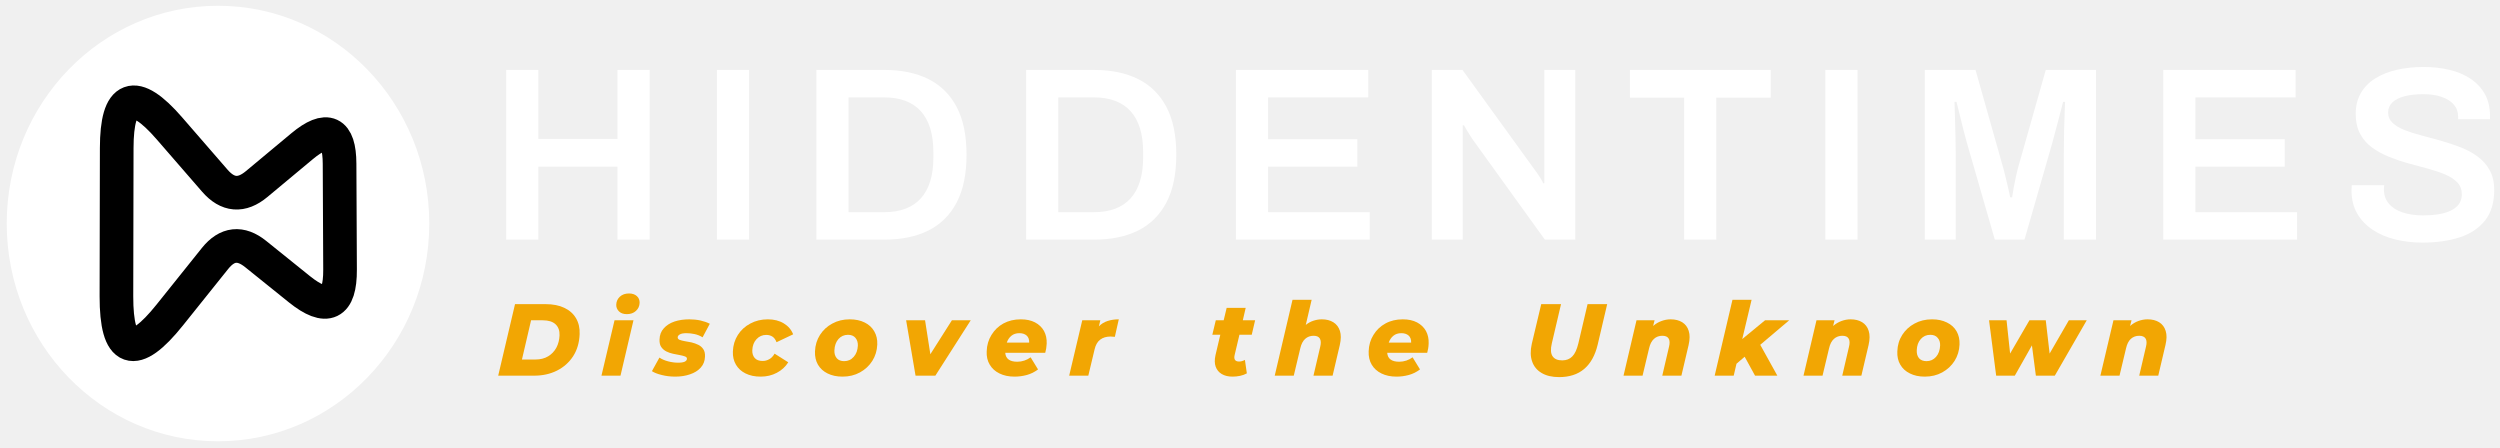
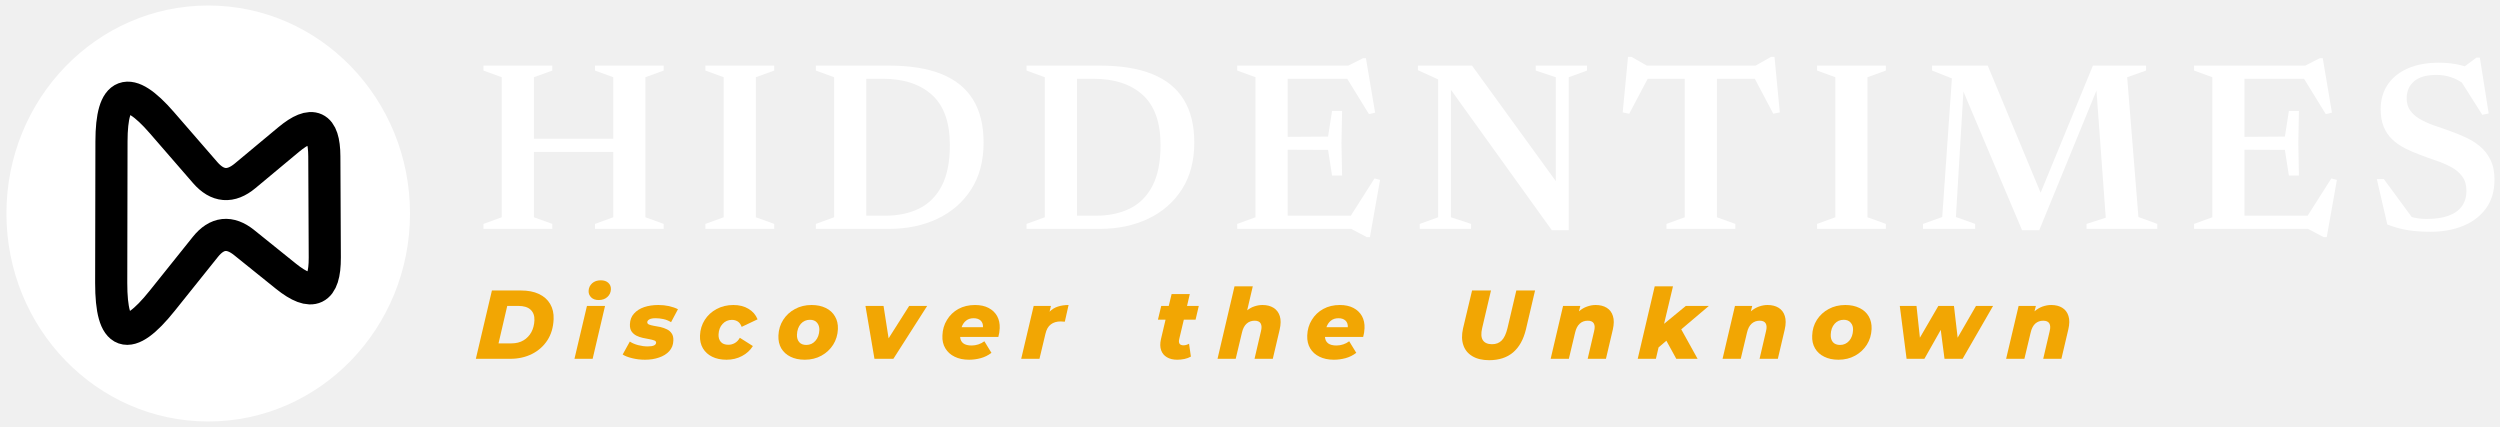
- <svg xmlns="http://www.w3.org/2000/svg" viewBox="0 22.75 2600.36 465" role="img" aria-label="HiddenTimes" class="ht-logo" part="svg">
+ <svg xmlns="http://www.w3.org/2000/svg" viewBox="0 22.75 2722.54 465" role="img" aria-label="HiddenTimes" class="ht-logo" part="svg">
  <g class="ht-mark" part="mark">
    <ellipse class="ht-circle" part="circle" cx="226.75" cy="255.25" rx="219.75" ry="226.5" fill="#FFFFFF" />
    <path class="ht-symbol" part="symbol" d="M121.4 176.75Q121.5 93.25 176.2 156.25L223.5 210.75Q243.5 233.75 266.9 214.25L314.2 174.85Q353 142.55 353.2 193.05L353.7 303.25Q354 357.75 311.5 323.65L265.9 286.95Q242.5 268.15 223.7 291.55L176.6 350.35Q121 419.85 121.1 330.85Z" fill="none" stroke-width="35" stroke-linejoin="round" stroke-linecap="round" pathLength="1" stroke="#000000" />
  </g>
  <g class="ht-wordmark" part="wordmark" fill="#FFFFFF">
-     <path class="ht-letter" part="letter" style="--i:0" fill-rule="evenodd" d="M559.95 272L526.5 272L526.5 95.5L559.95 95.5L559.95 167.28L642.28 167.28L642.28 95.5L675.73 95.5L675.73 272L642.28 272L642.28 196.1L559.95 196.1L559.95 272Z" />
-     <path class="ht-letter" part="letter" style="--i:1" fill-rule="evenodd" d="M779.16 272L745.71 272L745.71 95.5L779.16 95.5L779.16 272Z" />
-     <path class="ht-letter" part="letter" style="--i:2" fill-rule="evenodd" d="M919.91 272L849.15 272L849.15 95.5L919.91 95.5Q946.67 95.5 965.71 105.02Q984.75 114.54 995.04 133.96Q1005.33 153.39 1005.33 183.75L1005.33 183.75Q1005.33 213.85 995.04 233.41Q984.75 252.96 965.71 262.48Q946.67 272 919.91 272L919.91 272ZM882.6 124.06L882.6 243.44L919.91 243.44Q932.26 243.44 941.78 239.84Q951.3 236.24 957.73 229.16Q964.16 222.09 967.51 211.41Q970.85 200.73 970.85 186.58L970.85 186.58L970.85 181.18Q970.85 166.77 967.51 156.09Q964.16 145.41 957.73 138.34Q951.3 131.26 941.78 127.66Q932.26 124.06 919.91 124.06L919.91 124.06L882.6 124.06Z" />
-     <path class="ht-letter" part="letter" style="--i:3" fill-rule="evenodd" d="M1138.09 272L1067.33 272L1067.33 95.5L1138.09 95.5Q1164.85 95.5 1183.89 105.02Q1202.93 114.54 1213.22 133.96Q1223.51 153.39 1223.51 183.75L1223.51 183.75Q1223.51 213.85 1213.22 233.41Q1202.93 252.96 1183.89 262.48Q1164.85 272 1138.09 272L1138.09 272ZM1100.78 124.06L1100.78 243.44L1138.09 243.44Q1150.44 243.44 1159.96 239.84Q1169.48 236.24 1175.91 229.16Q1182.34 222.09 1185.69 211.41Q1189.03 200.73 1189.03 186.58L1189.03 186.58L1189.03 181.18Q1189.03 166.77 1185.69 156.09Q1182.34 145.41 1175.91 138.34Q1169.48 131.26 1159.96 127.66Q1150.44 124.06 1138.09 124.06L1138.09 124.06L1100.78 124.06Z" />
-     <path class="ht-letter" part="letter" style="--i:4" fill-rule="evenodd" d="M1424.72 272L1285.52 272L1285.52 95.5L1423.17 95.5L1423.17 124.06L1318.97 124.06L1318.97 167.54L1411.85 167.54L1411.85 196.1L1318.97 196.1L1318.97 243.44L1424.72 243.44L1424.72 272Z" />
-     <path class="ht-letter" part="letter" style="--i:5" fill-rule="evenodd" d="M1521.46 272L1489.29 272L1489.29 95.5L1521.2 95.5L1596.58 199.7Q1597.87 201.25 1599.67 203.95Q1601.47 206.65 1603.02 209.22Q1604.56 211.79 1605.07 213.34L1605.07 213.34L1606.36 213.34Q1606.36 209.74 1606.36 206.39Q1606.36 203.05 1606.36 199.7L1606.36 199.7L1606.36 95.5L1638.52 95.5L1638.52 272L1606.87 272L1531.23 167.03Q1529.17 163.94 1526.47 159.44Q1523.77 154.93 1522.74 153.13L1522.74 153.13L1521.46 153.13Q1521.46 156.48 1521.46 159.95Q1521.46 163.42 1521.46 167.03L1521.46 167.03L1521.46 272Z" />
-     <path class="ht-letter" part="letter" style="--i:6" fill-rule="evenodd" d="M1785.19 272L1751.74 272L1751.74 124.32L1695.39 124.32L1695.39 95.5L1841.79 95.5L1841.79 124.32L1785.19 124.32L1785.19 272Z" />
-     <path class="ht-letter" part="letter" style="--i:7" fill-rule="evenodd" d="M1932.09 272L1898.64 272L1898.64 95.5L1932.09 95.5L1932.09 272Z" />
-     <path class="ht-letter" part="letter" style="--i:8" fill-rule="evenodd" d="M2034.25 272L2002.08 272L2002.08 95.5L2054.83 95.5L2082.62 193.78Q2084.16 198.93 2085.7 205.36Q2087.25 211.79 2088.66 217.71Q2090.08 223.63 2090.85 228L2090.85 228L2092.91 228Q2093.42 224.14 2094.45 218.48Q2095.48 212.82 2096.89 206.26Q2098.31 199.7 2100.11 193.53L2100.11 193.53L2127.9 95.5L2180.13 95.5L2180.13 272L2146.68 272L2146.68 182.72Q2146.68 170.89 2146.94 159.05Q2147.19 147.22 2147.58 138.72Q2147.97 130.23 2147.97 128.69L2147.97 128.69L2145.91 128.69Q2145.39 131.01 2143.34 138.72Q2141.28 146.44 2138.96 155.45Q2136.65 164.45 2134.84 170.89L2134.84 170.89L2105.77 272L2074.9 272L2045.82 171.14Q2044.28 165.74 2042.35 158.15Q2040.42 150.56 2038.49 142.58Q2036.56 134.61 2035.02 128.69L2035.02 128.69L2032.96 128.69Q2033.22 135.64 2033.47 145.29Q2033.73 154.93 2033.99 164.84Q2034.25 174.74 2034.25 182.72L2034.25 182.72L2034.25 272Z" />
-     <path class="ht-letter" part="letter" style="--i:9" fill-rule="evenodd" d="M2389.3 272L2250.1 272L2250.1 95.5L2387.75 95.5L2387.75 124.06L2283.55 124.06L2283.55 167.54L2376.43 167.54L2376.43 196.1L2283.55 196.1L2283.55 243.44L2389.3 243.44L2389.3 272Z" />
-     <path class="ht-letter" part="letter" style="--i:10" fill-rule="evenodd" d="M2519.75 275.09L2519.75 275.09Q2505.08 275.09 2491.71 271.87Q2478.33 268.66 2468.03 261.84Q2457.74 255.02 2451.83 244.86Q2445.91 234.69 2445.91 220.8L2445.91 220.8Q2445.91 219.26 2446.04 217.71Q2446.17 216.17 2446.17 215.4L2446.17 215.4L2479.87 215.4Q2479.87 215.91 2479.74 217.33Q2479.61 218.74 2479.61 219.77L2479.61 219.77Q2479.61 228.26 2484.5 234.31Q2489.39 240.35 2498.65 243.57Q2507.91 246.79 2520.52 246.79L2520.52 246.79Q2529.01 246.79 2535.57 245.76Q2542.13 244.73 2546.89 242.8Q2551.65 240.87 2554.74 238.17Q2557.83 235.47 2559.24 232.12Q2560.66 228.78 2560.66 224.92L2560.66 224.92Q2560.66 217.45 2556.03 212.57Q2551.4 207.68 2543.55 204.33Q2535.7 200.99 2525.8 198.29Q2515.89 195.59 2505.47 192.76Q2495.05 189.92 2485.14 185.94Q2475.24 181.95 2467.39 176.29Q2459.54 170.63 2454.91 162.01Q2450.28 153.39 2450.28 141.3L2450.28 141.3Q2450.28 128.95 2455.56 119.69Q2460.83 110.42 2470.48 104.38Q2480.13 98.33 2492.99 95.37Q2505.86 92.41 2521.04 92.41L2521.04 92.41Q2535.19 92.41 2547.67 95.37Q2560.14 98.33 2569.66 104.63Q2579.18 110.94 2584.59 120.59Q2589.99 130.23 2589.99 143.61L2589.99 143.61L2589.99 146.7L2556.8 146.7L2556.8 144.13Q2556.8 136.67 2552.3 131.52Q2547.79 126.37 2539.69 123.54Q2531.59 120.71 2520.78 120.71L2520.78 120.71Q2509.2 120.71 2500.97 122.9Q2492.73 125.09 2488.36 129.33Q2483.99 133.58 2483.99 139.75L2483.99 139.75Q2483.99 146.19 2488.62 150.56Q2493.25 154.93 2501.1 158.02Q2508.94 161.11 2518.85 163.68Q2528.75 166.25 2539.18 169.21Q2549.6 172.17 2559.5 176.03Q2569.41 179.89 2577.25 185.68Q2585.1 191.47 2589.73 199.96Q2594.36 208.45 2594.36 220.28L2594.36 220.28Q2594.36 240.1 2584.72 252.19Q2575.07 264.28 2558.21 269.68Q2541.36 275.09 2519.75 275.09Z" />
+     <path class="ht-letter" part="letter" style="--i:0" d="M581.43 106.83L581.43 259.36L601.45 266.6L601.45 272L526.5 272L526.5 266.6L546.39 259.36L546.39 106.83L526.5 99.58L526.5 94.18L601.45 94.18L601.45 99.58L581.43 106.83ZM702.87 106.83L702.87 259.36L722.76 266.6L722.76 272L647.95 272L647.95 266.6L667.84 259.36L667.84 106.83L647.95 99.58L647.95 94.18L722.76 94.18L722.76 99.58L702.87 106.83ZM687.72 188.23L561.67 188.23L561.67 173.87L687.72 173.87L687.72 188.23Z" />
+     <path class="ht-letter" part="letter" style="--i:1" d="M823.13 259.36L843.15 266.6L843.15 272L768.2 272L768.2 266.6L788.09 259.36L788.09 106.83L768.2 99.58L768.2 94.18L843.15 94.18L843.15 99.58L823.13 106.83L823.13 259.36Z" />
+     <path class="ht-letter" part="letter" style="--i:2" d="M1034.41 180.85L1034.41 180.85Q1034.41 143.71 1014.98 126.12Q995.55 108.54 961.43 108.54L961.43 108.54L925.74 108.54L923.5 94.18L967.89 94.18Q1002.4 94.18 1025.32 103.4Q1048.24 112.62 1059.69 131.26Q1071.15 149.9 1071.15 177.95L1071.15 177.95Q1071.15 207.85 1057.72 228.86Q1044.28 249.87 1020.97 260.94Q997.66 272 968.28 272L968.28 272L923.5 272L925.74 257.64L964.07 257.64Q985.28 257.64 1001.08 249.81Q1016.89 241.97 1025.65 225.04Q1034.41 208.12 1034.41 180.85ZM943.39 272L888.46 272L888.46 266.6L908.35 259.36L908.35 106.83L888.46 99.58L888.46 94.18L943.39 94.18L943.39 272Z" />
+     <path class="ht-letter" part="letter" style="--i:3" d="M1263.86 180.85L1263.86 180.85Q1263.86 143.71 1244.43 126.12Q1225 108.54 1190.88 108.54L1190.88 108.54L1155.19 108.54L1152.95 94.18L1197.34 94.18Q1231.85 94.18 1254.77 103.4Q1277.69 112.62 1289.14 131.26Q1300.6 149.9 1300.6 177.95L1300.6 177.95Q1300.6 207.85 1287.17 228.86Q1273.73 249.87 1250.42 260.94Q1227.11 272 1197.73 272L1197.73 272L1152.95 272L1155.19 257.64L1193.52 257.64Q1214.73 257.64 1230.53 249.81Q1246.34 241.97 1255.1 225.04Q1263.86 208.12 1263.86 180.85ZM1172.84 272L1117.91 272L1117.91 266.6L1137.8 259.36L1137.8 106.83L1117.91 99.58L1117.91 94.18L1172.84 94.18L1172.84 272Z" />
+     <path class="ht-letter" part="letter" style="--i:4" d="M1450.63 143.58L1461.56 143.58L1460.9 178.74L1461.56 213.91L1450.63 213.91L1446.28 185.99L1384.38 185.73L1384.38 171.9L1446.28 171.5L1450.63 143.58ZM1487.51 86.15L1497.52 145.42L1490.8 147L1464.06 103.53L1475 108.54L1383.19 108.54L1383.19 94.18L1468.41 94.18L1484.35 86.15L1487.51 86.15ZM1476.71 257.64L1467.88 262.65L1496.86 217.07L1502.92 218.65L1491.86 280.96L1488.43 280.96L1471.44 272L1383.19 272L1383.19 257.64L1476.71 257.64ZM1402.29 272L1347.36 272L1347.36 266.6L1367.25 259.36L1367.25 106.83L1347.36 99.58L1347.36 94.18L1402.29 94.18L1402.29 272Z" />
+     <path class="ht-letter" part="letter" style="--i:5" d="M1546.13 266.6L1566.15 259.36L1566.15 109.2L1544.15 99.19L1544.15 94.18L1603.03 94.18L1703.27 232.35L1694.31 241.71L1694.31 106.83L1672.44 99.58L1672.44 94.18L1728.29 94.18L1728.29 99.58L1708.4 106.83L1708.4 273.45L1689.96 273.45L1574.58 112.89L1580.11 108.28L1580.11 259.36L1601.98 266.6L1601.98 272L1546.13 272L1546.13 266.6Z" />
+     <path class="ht-letter" part="letter" style="--i:6" d="M1834.71 259.36L1834.71 102.22L1869.75 102.22L1869.75 259.36L1889.77 266.6L1889.77 272L1814.82 272L1814.82 266.6L1834.71 259.36ZM1909 104.72L1921.38 108.54L1781.1 108.54L1796.38 104.72L1774.25 146.61L1767.14 145.16L1772.94 84.7L1776.76 84.7L1798.23 96.95L1784.26 94.18L1918.35 94.18L1907.02 96.95L1928.63 84.7L1932.45 84.7L1938.24 145.16L1931.13 146.61L1909 104.72Z" />
+     <path class="ht-letter" part="letter" style="--i:7" d="M2033.73 259.36L2053.75 266.6L2053.75 272L1978.8 272L1978.8 266.6L1998.69 259.36L1998.69 106.83L1978.8 99.58L1978.8 94.18L2053.75 94.18L2053.75 99.58L2033.73 106.83L2033.73 259.36Z" />
+     <path class="ht-letter" part="letter" style="--i:8" d="M2316.52 106.83L2328.77 259.09L2349.31 266.6L2349.31 272L2272.26 272L2272.26 266.6L2293.2 259.88L2282.8 117.63L2284.51 117.89L2220.76 273.45L2202.06 273.45L2136.59 118.68L2138.44 118.42L2130.01 259.09L2150.95 266.6L2150.95 272L2094.18 272L2094.18 266.6L2115.12 259.09L2125.66 108.14L2104.06 99.58L2104.06 94.18L2164.65 94.18L2223.79 236.3L2220.76 236.3L2279.24 94.18L2337.07 94.18L2337.07 99.58L2316.52 106.83Z" />
+     <path class="ht-letter" part="letter" style="--i:9" d="M2492.63 143.58L2503.56 143.58L2502.9 178.74L2503.56 213.91L2492.63 213.91L2488.28 185.99L2426.38 185.73L2426.38 171.9L2488.28 171.5L2492.63 143.58ZM2529.51 86.15L2539.52 145.42L2532.8 147L2506.06 103.53L2517 108.54L2425.19 108.54L2425.19 94.18L2510.41 94.18L2526.35 86.15L2529.51 86.15ZM2518.71 257.64L2509.88 262.65L2538.86 217.07L2544.92 218.65L2533.86 280.96L2530.43 280.96L2513.44 272L2425.19 272L2425.19 257.64L2518.71 257.64ZM2444.29 272L2389.36 272L2389.36 266.6L2409.25 259.36L2409.25 106.83L2389.36 99.58L2389.36 94.18L2444.29 94.18L2444.29 272Z" />
+     <path class="ht-letter" part="letter" style="--i:10" d="M2700.47 101.69L2700.47 101.69L2680.45 97.74L2696.92 85.49L2700.6 85.49L2710.22 146.34L2703.24 147.79L2676.63 105.77L2684.54 115.13Q2677.29 109.59 2669.59 106.96Q2661.88 104.32 2653.45 104.32L2653.45 104.32Q2636.99 104.32 2628.95 111.31Q2620.92 118.29 2620.92 129.75L2620.92 129.75Q2620.92 137.65 2624.67 142.98Q2628.42 148.32 2634.88 152.14Q2641.33 155.96 2649.5 158.92Q2657.67 161.89 2666.62 164.91L2666.62 164.91Q2675.58 168.08 2684.4 172.03Q2693.23 175.98 2700.47 181.91Q2707.72 187.83 2712.13 196.72Q2716.54 205.61 2716.54 218.39L2716.54 218.39Q2716.54 236.83 2707.45 249.48Q2698.37 262.12 2682.63 268.64Q2666.89 275.16 2647 275.16L2647 275.16Q2633.3 275.16 2622.43 273.45Q2611.56 271.74 2599.84 267.26L2599.84 267.26L2588.38 217.73L2596.02 217.73L2632.51 267.39L2605.77 250.4Q2616.31 256.06 2624.67 258.63Q2633.03 261.2 2642.39 261.2L2642.39 261.2Q2656.87 261.2 2666.56 257.64Q2676.24 254.09 2681.11 247.24Q2685.98 240.39 2685.98 230.38L2685.98 230.38Q2685.98 221.03 2681.37 214.84Q2676.76 208.64 2669.26 204.63Q2661.75 200.61 2652.79 197.58Q2643.83 194.55 2635.27 191.26L2635.27 191.26Q2626.71 188.1 2618.94 184.15Q2611.17 180.19 2605.24 174.6Q2599.31 169 2595.96 160.96Q2592.6 152.93 2592.6 141.6L2592.6 141.6Q2592.6 126.19 2600.3 114.8Q2608.01 103.4 2622.3 97.21Q2636.59 91.02 2655.95 91.02L2655.95 91.02Q2668.33 91.02 2678.87 93.52Q2689.41 96.03 2700.47 101.69Z" />
  </g>
  <g class="ht-tagline" part="tagline" fill="#F2A603">
    <path class="ht-tagline-letter" part="tagline-letter" style="--i:0" d="M555.6 413.5L518.2 413.5L535.7 339.1L567.5 339.1Q578.9 339.1 586.9 342.9Q595 346.7 599.1 353.7Q603.3 360.8 602.9 370.3L602.9 370.3Q602.4 383.5 596.2 393.2Q589.9 402.9 579.4 408.2Q568.9 413.5 555.6 413.5L555.6 413.5ZM552.4 355.9L542.9 396.7L556.9 396.7Q564.6 396.7 570.1 393.4Q575.6 390.1 578.7 384.4Q581.7 378.7 582 371.6L582 371.6Q582.3 364.2 577.8 360Q573.4 355.9 564.5 355.9L564.5 355.9L552.4 355.9Z" />
    <path class="ht-tagline-letter" part="tagline-letter" style="--i:1" d="M645.4 413.5L625.6 413.5L639.2 355.9L658.9 355.9L645.4 413.5ZM652 349.5L652 349.5Q646.7 349.5 643.8 346.6Q640.8 343.6 641 339.5L641 339.5Q641.2 334.6 644.8 331.3Q648.4 328 654.3 328L654.3 328Q659.5 328 662.5 330.8Q665.4 333.5 665.3 337.7L665.3 337.7Q665.1 342.9 661.4 346.2Q657.8 349.5 652 349.5Z" />
    <path class="ht-tagline-letter" part="tagline-letter" style="--i:2" d="M702.4 414.5L702.4 414.5Q694.9 414.5 688.3 412.8Q681.7 411.2 678.1 408.8L678.1 408.8L685.9 394.7Q689.6 397.2 694.9 398.6Q700.3 400 705.3 400L705.3 400Q710.1 400 712.3 398.9Q714.5 397.8 714.5 395.9L714.5 395.9Q714.6 394.3 712.5 393.5Q710.4 392.7 707.1 392.1Q703.7 391.5 700 390.7Q696.3 389.9 693.1 388.3Q689.8 386.6 687.8 383.7Q685.8 380.8 686 375.9L686 375.9Q686.2 368.9 690.4 364.3Q694.5 359.6 701.5 357.2Q708.4 354.9 717 354.9L717 354.9Q723 354.9 728.6 356.1Q734.2 357.4 738.3 359.5L738.3 359.5L730.8 373.6Q726.7 371.1 722.3 370.2Q717.9 369.3 714.1 369.3L714.1 369.3Q709.2 369.3 707.1 370.6Q704.9 371.9 704.9 373.6L704.9 373.6Q704.8 375.3 706.8 376.2Q708.9 377 712.2 377.6Q715.5 378.1 719.3 378.9Q723 379.8 726.3 381.4Q729.6 383 731.5 385.9Q733.5 388.7 733.3 393.6L733.3 393.6Q733.1 400.5 728.8 405.2Q724.6 409.8 717.7 412.1Q710.8 414.5 702.4 414.5Z" />
    <path class="ht-tagline-letter" part="tagline-letter" style="--i:3" d="M791.2 414.5L791.2 414.5Q782.1 414.5 775.5 411.2Q769 408 765.5 402.1Q762 396.2 762.3 388.2L762.3 388.2Q762.7 378.6 767.5 371.1Q772.3 363.6 780.4 359.3Q788.5 354.9 798.7 354.9L798.7 354.9Q808.3 354.9 815.2 359.1Q822.1 363.2 825 370.5L825 370.5L807.7 378.7Q806.2 374.7 803.5 372.9Q800.7 371.1 797 371.1L797 371.1Q791 371.1 786.9 375.5Q782.8 379.9 782.5 387L782.5 387Q782.3 392 785 395.1Q787.7 398.2 793.2 398.2L793.2 398.2Q796.9 398.2 800.1 396.4Q803.3 394.7 805.7 390.6L805.7 390.6L819.9 399.6Q815.5 406.6 808 410.5Q800.5 414.5 791.2 414.5Z" />
    <path class="ht-tagline-letter" part="tagline-letter" style="--i:4" d="M876.4 414.5L876.4 414.5Q867.4 414.5 860.8 411.2Q854.3 408 850.8 402.1Q847.4 396.2 847.7 388.2L847.7 388.2Q848.1 378.6 852.9 371.1Q857.7 363.6 865.7 359.3Q873.7 354.9 883.8 354.9L883.8 354.9Q892.8 354.9 899.4 358.2Q905.9 361.4 909.3 367.3Q912.8 373.2 912.5 381.1L912.5 381.1Q912.1 390.6 907.3 398.2Q902.5 405.7 894.5 410.1Q886.5 414.5 876.4 414.5ZM878.1 398.4L878.1 398.4Q884.1 398.4 888 393.9Q892 389.4 892.3 382.1L892.3 382.1Q892.4 377.3 889.8 374.2Q887.2 371 882 371L882 371Q876.1 371 872.1 375.4Q868.2 379.9 867.9 387.2L867.9 387.2Q867.7 392.3 870.4 395.4Q873 398.4 878.1 398.4Z" />
    <path class="ht-tagline-letter" part="tagline-letter" style="--i:5" d="M972.9 413.5L952.3 413.5L942.5 355.9L962.2 355.9L967.7 391.2L990.1 355.9L1009.7 355.9L972.9 413.5Z" />
    <path class="ht-tagline-letter" part="tagline-letter" style="--i:6" d="M1055.3 414.5L1055.3 414.5Q1046.2 414.5 1039.6 411.2Q1033 408 1029.5 402.1Q1025.9 396.2 1026.3 388.2L1026.3 388.2Q1026.6 378.6 1031.3 371.1Q1035.9 363.5 1043.7 359.2Q1051.6 354.9 1061.8 354.9L1061.8 354.9Q1070.5 354.9 1076.6 358.1Q1082.7 361.3 1085.9 367Q1089 372.7 1088.7 380.2L1088.7 380.2Q1088.6 382.8 1088.2 385.2Q1087.8 387.6 1087.2 389.7L1087.2 389.7L1045.6 389.7Q1046.3 399 1058.1 399L1058.1 399Q1061.9 399 1065.5 397.8Q1069.1 396.6 1072 394.4L1072 394.4L1079.7 407Q1074.3 411.1 1068 412.8Q1061.7 414.5 1055.3 414.5ZM1047.2 379.1L1047.2 379.1L1070.5 379.1Q1070.7 374.4 1067.9 371.8Q1065.1 369.3 1060.3 369.3L1060.3 369.3Q1055.3 369.3 1052 372Q1048.7 374.7 1047.2 379.1Z" />
    <path class="ht-tagline-letter" part="tagline-letter" style="--i:7" d="M1132 413.5L1112.1 413.5L1125.7 355.9L1144.5 355.9L1143 362.2Q1146.8 358.3 1152.1 356.6Q1157.4 354.9 1163.7 354.9L1163.7 354.9L1159.6 373.1Q1157.2 372.8 1155.1 372.8L1155.1 372.8Q1148.6 372.8 1144.4 376Q1140.1 379.2 1138.5 386.3L1138.5 386.3L1132 413.5Z" />
    <path class="ht-tagline-letter" part="tagline-letter" style="--i:8" d="M1282 414.5L1282 414.5Q1275.3 414.5 1270.8 411.8Q1266.3 409.2 1264.5 404.2Q1262.7 399.2 1264.3 392.1L1264.3 392.1L1269.3 370.9L1261 370.9L1264.6 355.9L1272.8 355.9L1275.9 343L1295.7 343L1292.7 355.9L1305.5 355.9L1302 370.9L1289.2 370.9L1284.2 392Q1282.6 398.8 1288.9 398.8L1288.9 398.8Q1291.7 398.8 1294.9 397.1L1294.9 397.1L1296.9 411.1Q1293.7 412.9 1289.8 413.7Q1285.9 414.5 1282 414.5Z" />
    <path class="ht-tagline-letter" part="tagline-letter" style="--i:9" d="M1374.9 354.9L1374.9 354.9Q1381.9 354.9 1386.8 357.9Q1391.8 361 1393.7 366.9Q1395.6 372.8 1393.6 381.6L1393.6 381.6L1386.1 413.5L1366.2 413.5L1373.2 383.5Q1374.6 378 1372.9 375Q1371.2 372 1366.3 372L1366.3 372Q1361.2 372 1357.6 375.2Q1354 378.4 1352.5 385L1352.5 385L1345.7 413.5L1325.9 413.5L1344.4 334.6L1364.3 334.6L1358.2 360.7Q1361.9 357.7 1366.3 356.3Q1370.6 354.9 1374.9 354.9Z" />
    <path class="ht-tagline-letter" part="tagline-letter" style="--i:10" d="M1452.6 414.5L1452.6 414.5Q1443.5 414.5 1436.9 411.2Q1430.3 408 1426.8 402.1Q1423.3 396.2 1423.6 388.2L1423.6 388.2Q1423.9 378.6 1428.6 371.1Q1433.2 363.5 1441.1 359.2Q1448.9 354.9 1459.1 354.9L1459.1 354.9Q1467.8 354.9 1473.9 358.1Q1480 361.3 1483.2 367Q1486.3 372.7 1486 380.2L1486 380.2Q1485.9 382.8 1485.5 385.2Q1485.1 387.6 1484.5 389.7L1484.5 389.7L1442.9 389.7Q1443.6 399 1455.4 399L1455.4 399Q1459.2 399 1462.8 397.8Q1466.4 396.6 1469.3 394.4L1469.3 394.4L1477 407Q1471.6 411.1 1465.3 412.8Q1459 414.5 1452.6 414.5ZM1444.5 379.1L1444.5 379.1L1467.8 379.1Q1468 374.4 1465.2 371.8Q1462.4 369.3 1457.6 369.3L1457.6 369.3Q1452.6 369.3 1449.3 372Q1446 374.7 1444.5 379.1Z" />
    <path class="ht-tagline-letter" part="tagline-letter" style="--i:11" d="M1621.7 415L1621.7 415Q1610.7 415 1603.5 410.7Q1596.2 406.4 1593.6 398.6Q1590.9 390.9 1593.3 380.3L1593.3 380.3L1603.1 339.1L1623.7 339.1L1614.1 380Q1612 389 1614.9 393.3Q1617.8 397.6 1624.9 397.6L1624.9 397.6Q1631.4 397.6 1635.4 393.5Q1639.4 389.5 1641.7 380L1641.7 380L1651.3 339.1L1671.7 339.1L1661.8 381.3Q1657.8 398 1647.8 406.5Q1637.8 415 1621.7 415Z" />
    <path class="ht-tagline-letter" part="tagline-letter" style="--i:12" d="M1737.7 354.9L1737.7 354.9Q1744.8 354.9 1749.7 357.9Q1754.7 361 1756.5 366.9Q1758.4 372.8 1756.4 381.6L1756.4 381.6L1748.9 413.5L1729 413.5L1736 383.5Q1737.4 378 1735.7 375Q1734 372 1729.1 372L1729.1 372Q1723.9 372 1720.4 375.2Q1716.8 378.4 1715.3 385L1715.3 385L1708.5 413.5L1688.7 413.5L1702.2 355.9L1721 355.9L1719.5 361.8Q1723.5 358.3 1728.3 356.6Q1733 354.9 1737.7 354.9Z" />
    <path class="ht-tagline-letter" part="tagline-letter" style="--i:13" d="M1803.3 413.5L1783.5 413.5L1802 334.6L1821.9 334.6L1812.2 375.4L1835.9 355.9L1861 355.9L1830.9 381.4L1848.7 413.5L1825.5 413.5L1814.7 393.8L1806.2 401.1L1803.3 413.5Z" />
    <path class="ht-tagline-letter" part="tagline-letter" style="--i:14" d="M1924.9 354.9L1924.9 354.9Q1932 354.9 1936.9 357.9Q1941.9 361 1943.7 366.9Q1945.6 372.8 1943.6 381.6L1943.6 381.6L1936.1 413.5L1916.2 413.5L1923.2 383.5Q1924.6 378 1922.9 375Q1921.2 372 1916.3 372L1916.3 372Q1911.2 372 1907.6 375.2Q1904 378.4 1902.5 385L1902.5 385L1895.7 413.5L1875.9 413.5L1889.4 355.9L1908.2 355.9L1906.7 361.8Q1910.8 358.3 1915.5 356.6Q1920.2 354.9 1924.9 354.9Z" />
    <path class="ht-tagline-letter" part="tagline-letter" style="--i:15" d="M2002.1 414.5L2002.1 414.5Q1993.1 414.5 1986.6 411.2Q1980 408 1976.6 402.1Q1973.1 396.2 1973.5 388.2L1973.5 388.2Q1973.8 378.6 1978.6 371.1Q1983.4 363.6 1991.4 359.3Q1999.4 354.9 2009.6 354.9L2009.6 354.9Q2018.5 354.9 2025.1 358.2Q2031.7 361.4 2035.1 367.3Q2038.5 373.2 2038.2 381.1L2038.2 381.1Q2037.8 390.6 2033 398.2Q2028.2 405.7 2020.2 410.1Q2012.2 414.5 2002.1 414.5ZM2003.9 398.4L2003.9 398.4Q2009.8 398.4 2013.8 393.9Q2017.7 389.4 2018 382.1L2018 382.1Q2018.2 377.3 2015.5 374.2Q2012.9 371 2007.8 371L2007.8 371Q2001.8 371 1997.9 375.4Q1993.9 379.9 1993.7 387.2L1993.7 387.2Q1993.5 392.3 1996.1 395.4Q1998.8 398.4 2003.9 398.4Z" />
    <path class="ht-tagline-letter" part="tagline-letter" style="--i:16" d="M2095.7 413.5L2076.3 413.5L2068.9 355.9L2087.1 355.9L2090.8 390.5L2110.9 355.9L2127.9 355.9L2131.9 390.5L2151.9 355.9L2170.5 355.9L2137.3 413.5L2117.6 413.5L2113.5 382L2095.7 413.5Z" />
    <path class="ht-tagline-letter" part="tagline-letter" style="--i:17" d="M2233.8 354.9L2233.8 354.9Q2240.9 354.9 2245.8 357.9Q2250.8 361 2252.6 366.9Q2254.5 372.8 2252.4 381.6L2252.4 381.6L2244.9 413.5L2225.1 413.5L2232.1 383.5Q2233.5 378 2231.8 375Q2230 372 2225.1 372L2225.1 372Q2220 372 2216.4 375.2Q2212.9 378.4 2211.4 385L2211.4 385L2204.6 413.5L2184.7 413.5L2198.3 355.9L2217.1 355.9L2215.6 361.8Q2219.6 358.3 2224.3 356.6Q2229.1 354.9 2233.8 354.9Z" />
  </g>
</svg>
